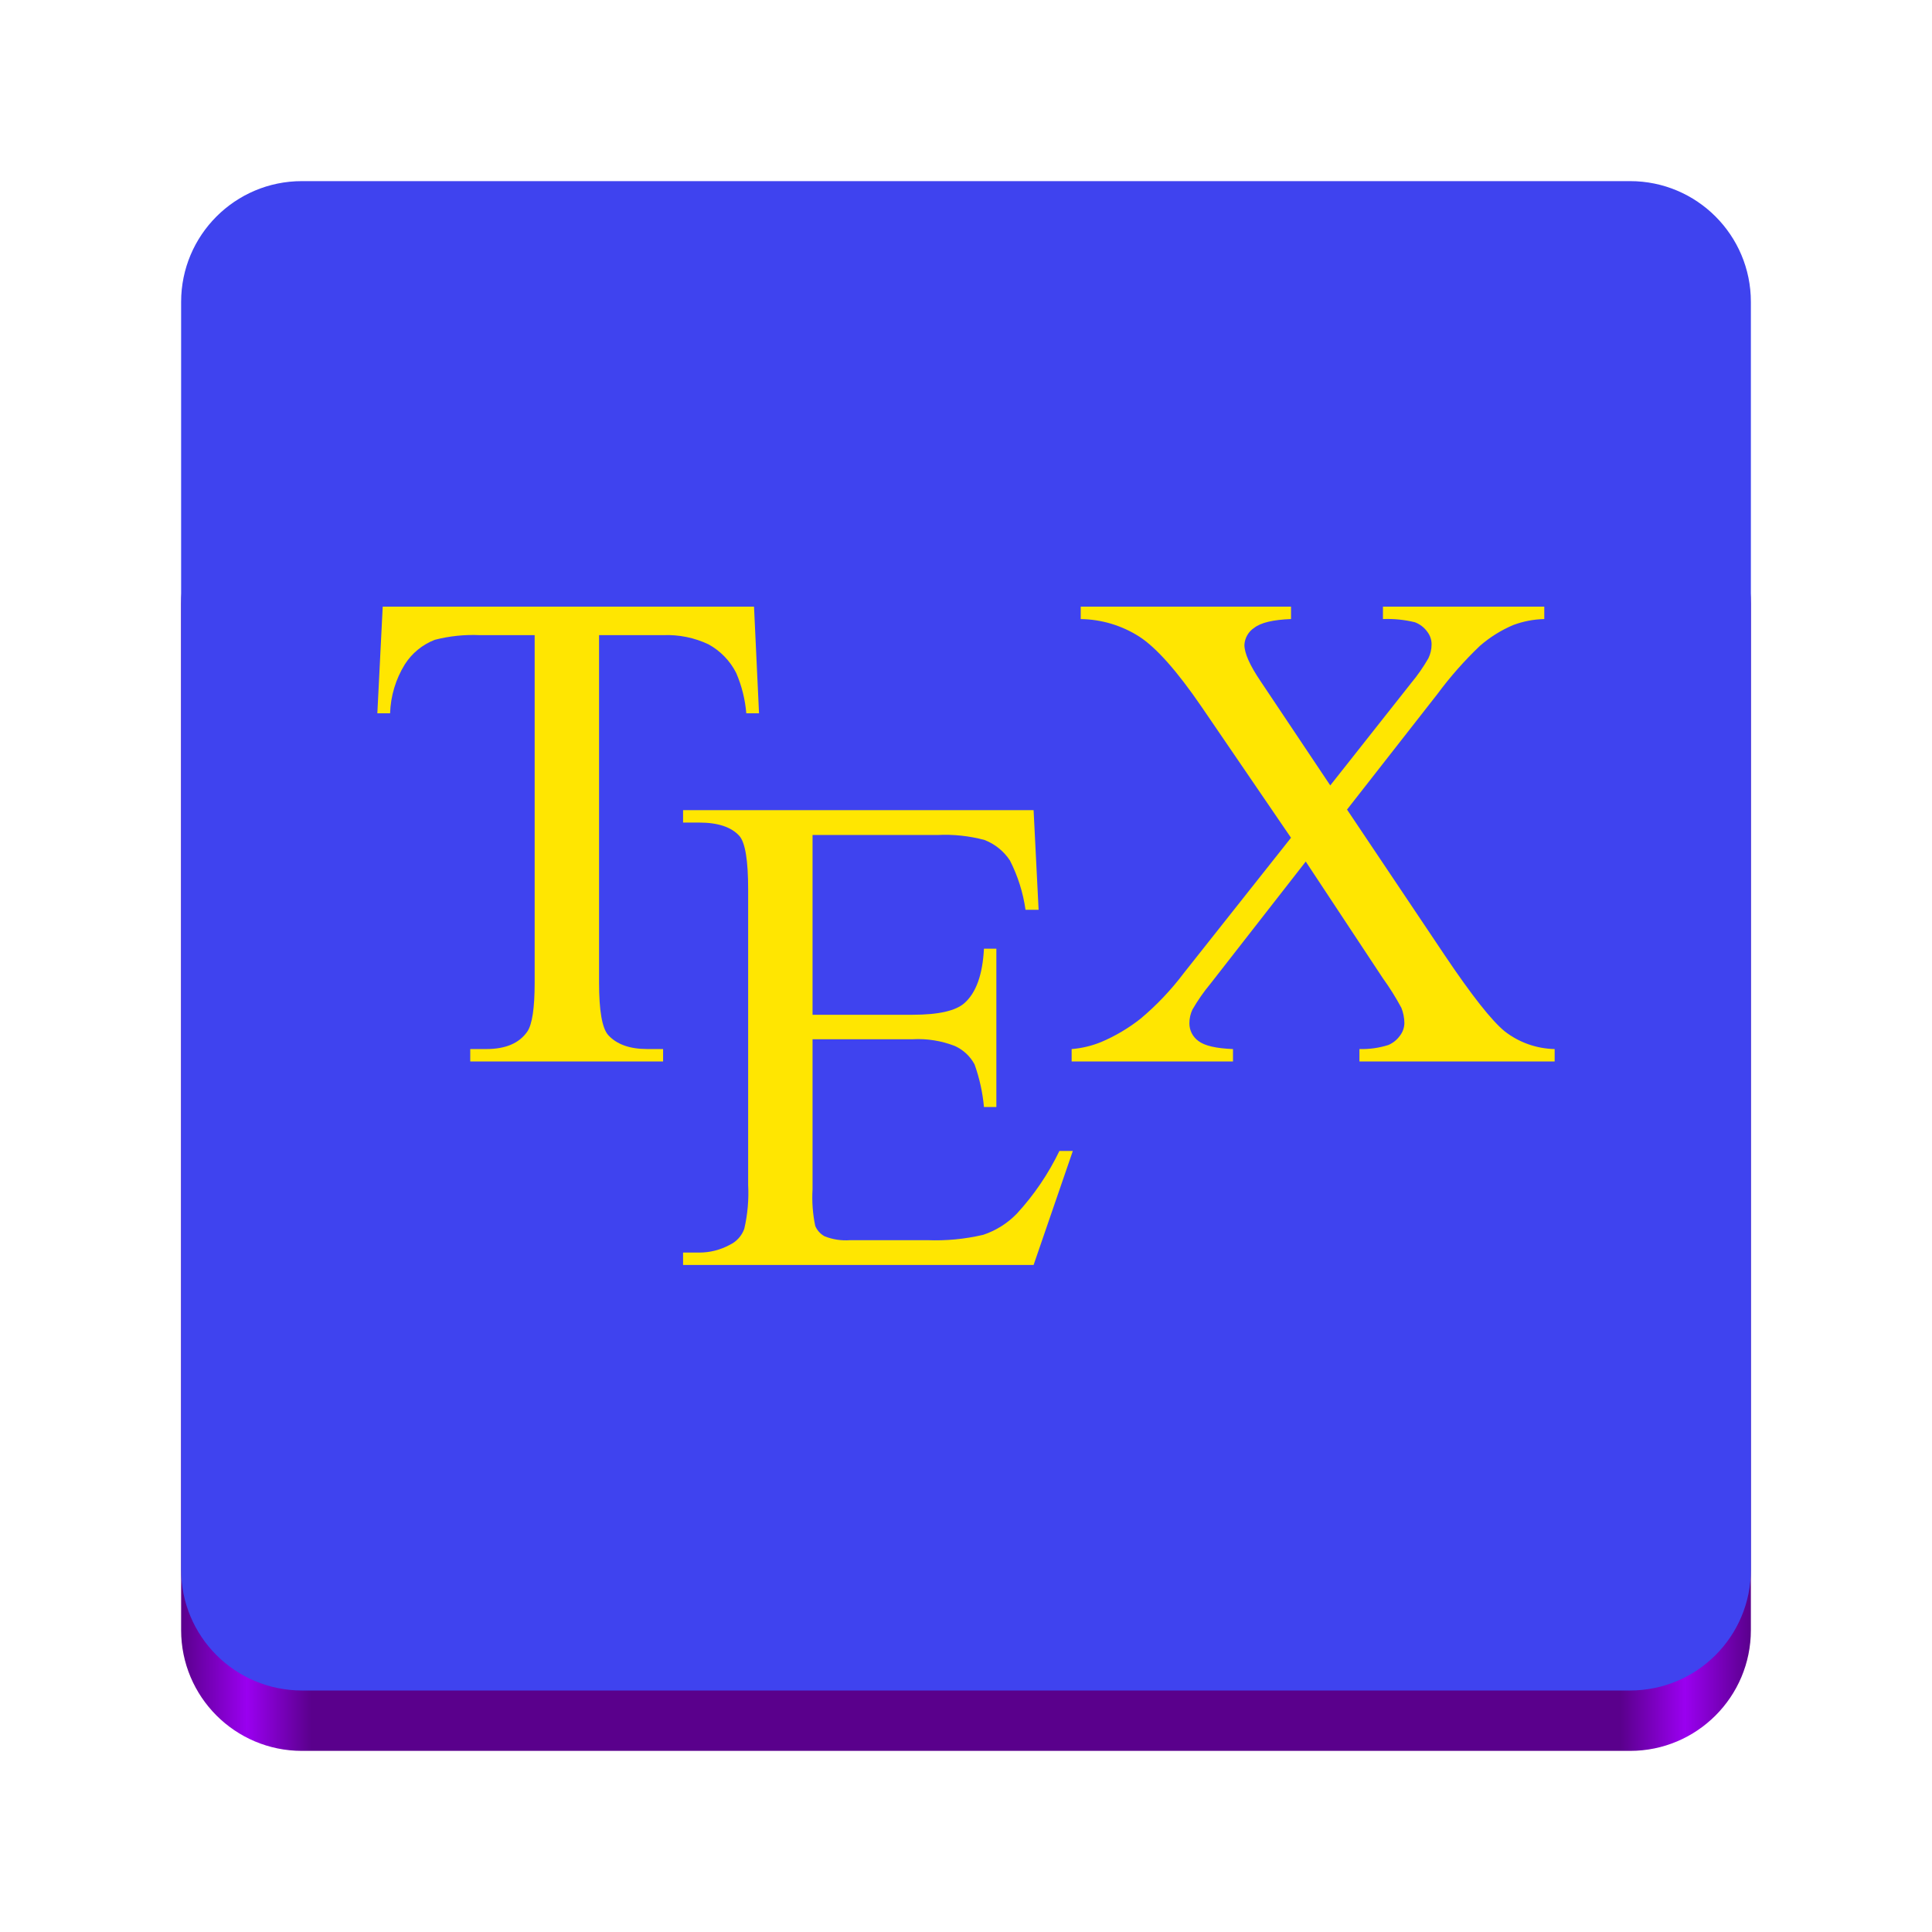
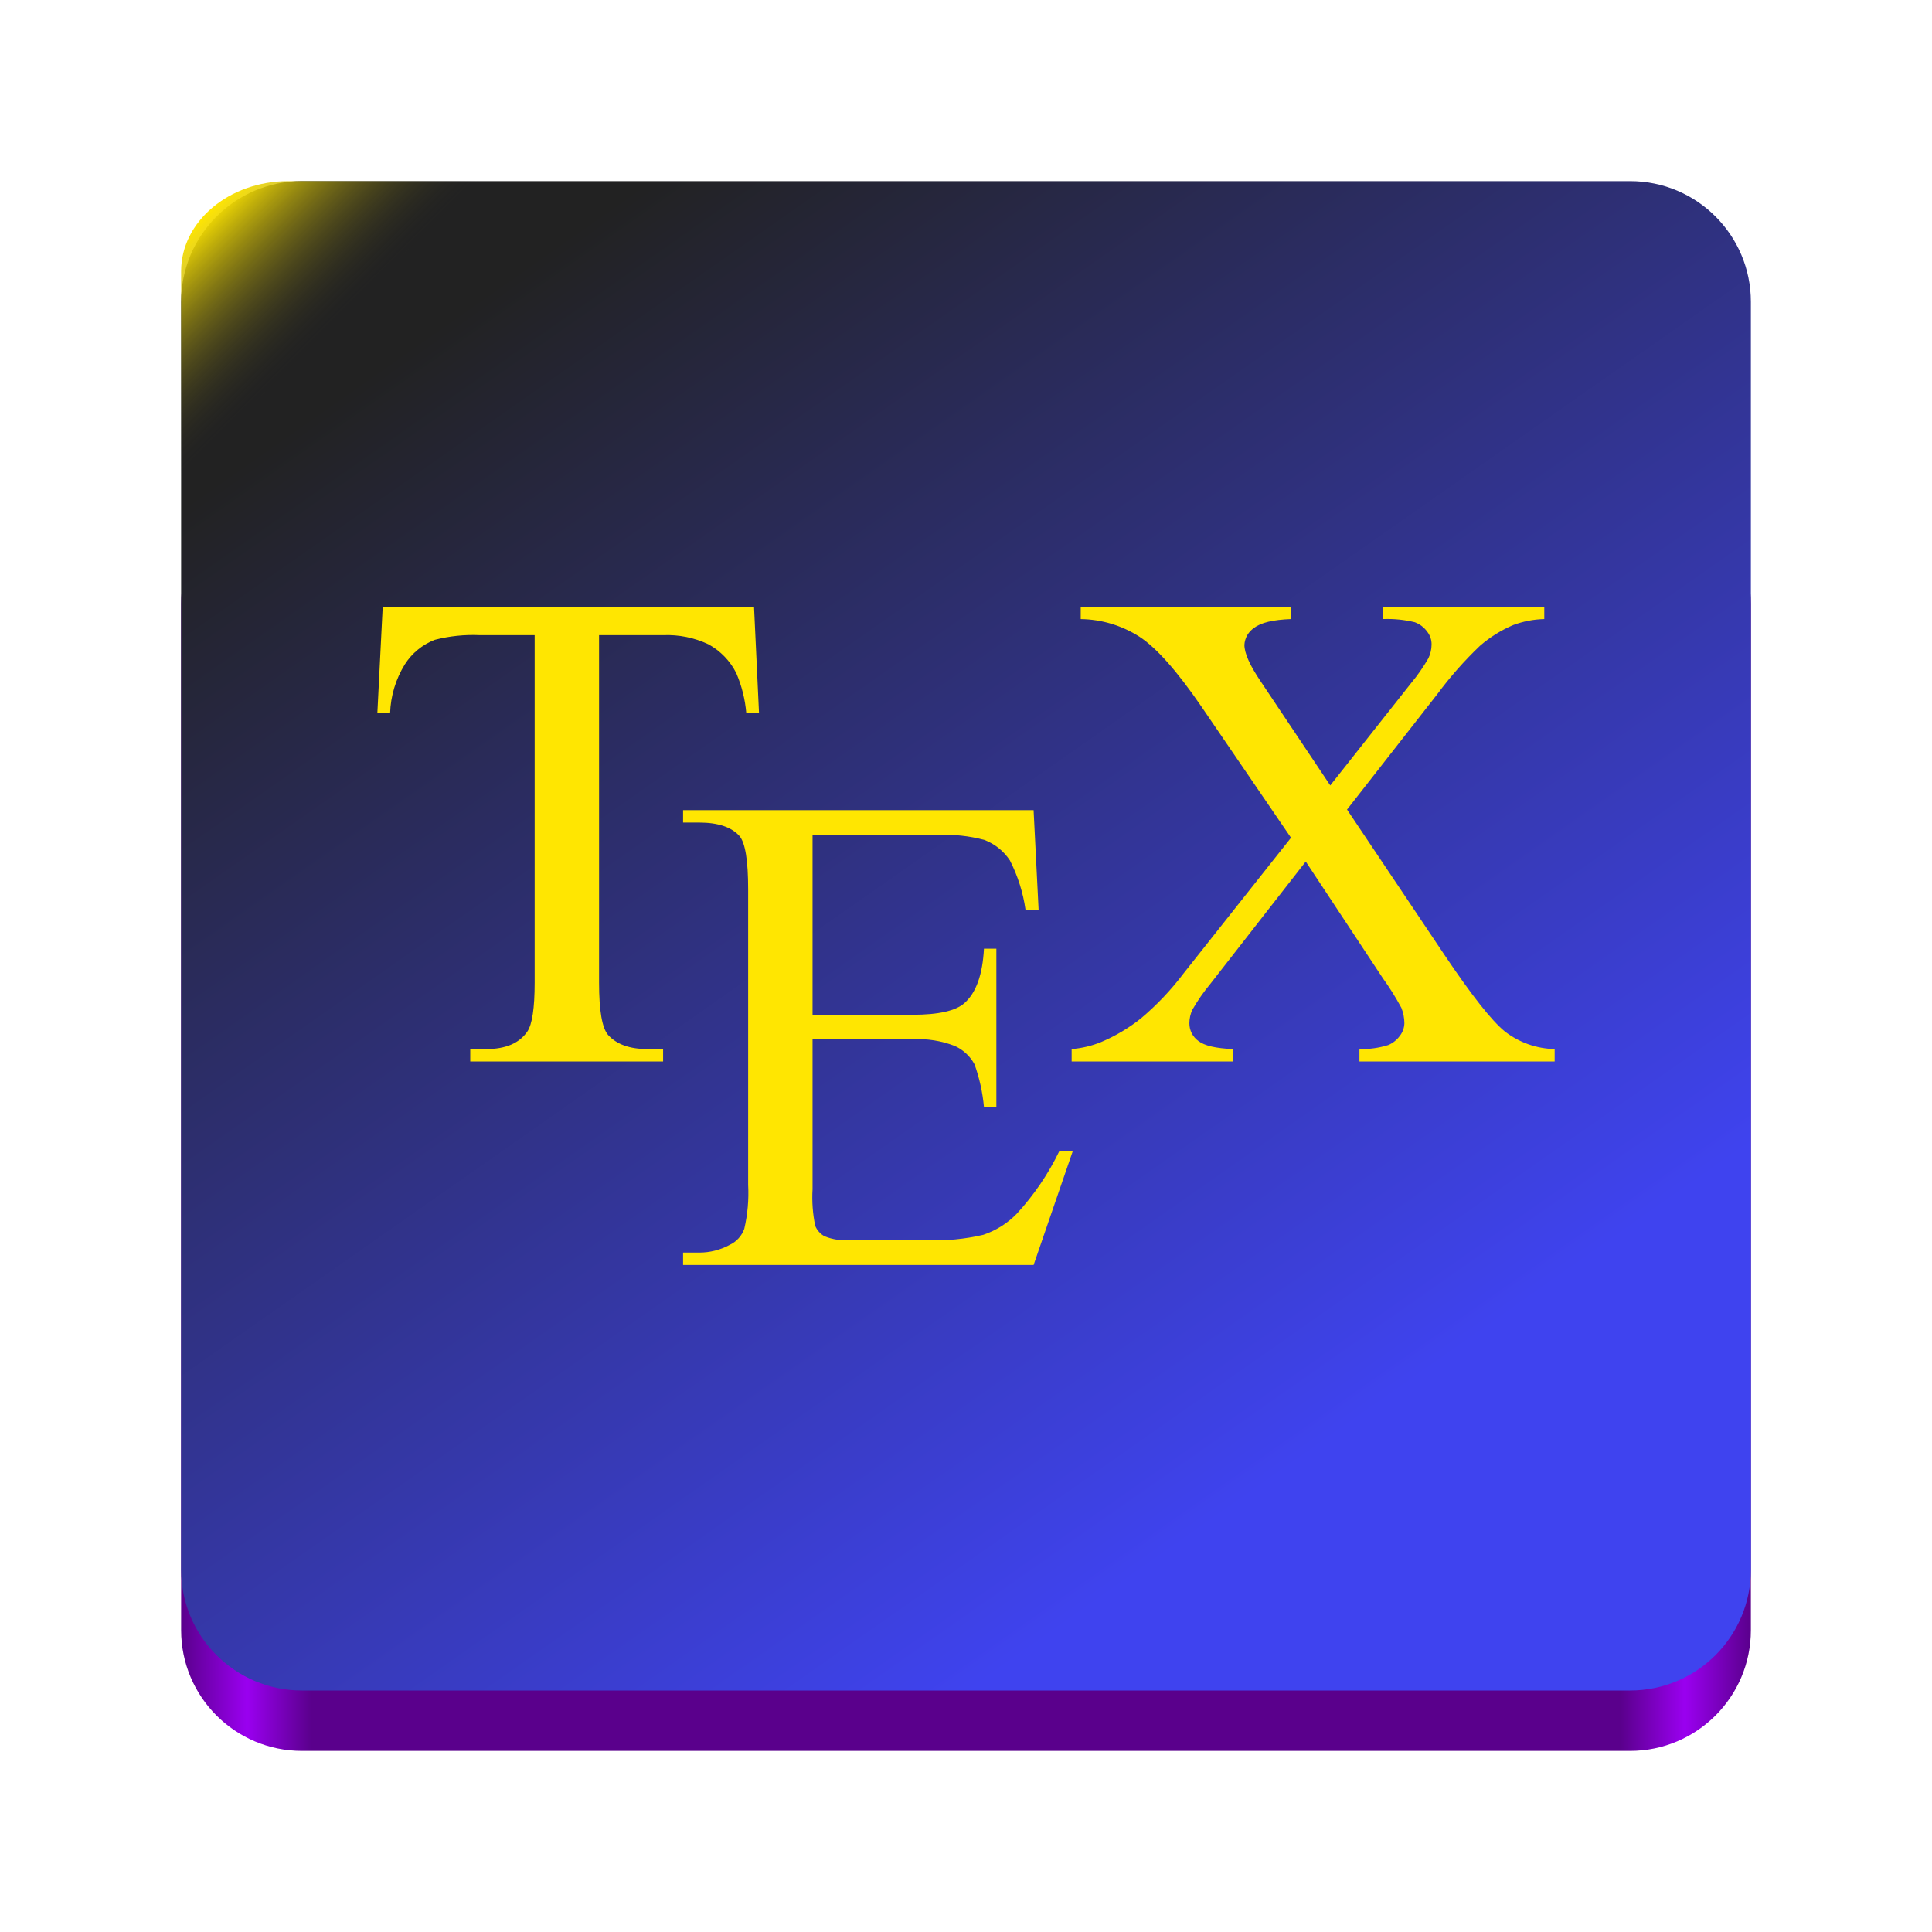
<svg xmlns="http://www.w3.org/2000/svg" xmlns:xlink="http://www.w3.org/1999/xlink" viewBox="0 0 128 128" style="display:inline;enable-background:new" version="1.0" id="svg11300" height="128" width="128">
  <defs id="defs3">
+     <linearGradient id="linearGradient1200">
+       <stop style="stop-color:#ffe601;stop-opacity:1;" offset="0" id="stop1196" />
+       <stop style="stop-color:#222222;stop-opacity:0;" offset="1" id="stop1198" />
+     </linearGradient>
+     <linearGradient id="linearGradient954">
+       <stop style="stop-color:#222222;stop-opacity:1;" offset="0" id="stop950" />
+       <stop style="stop-color:#3f43ef;stop-opacity:1;" offset="1" id="stop952" />
+     </linearGradient>
    <linearGradient id="linearGradient974">
      <stop style="stop-color:#5a008c;stop-opacity:1;" offset="0" id="stop962" />
      <stop id="stop964" offset="0.042" style="stop-color:#9a00f0;stop-opacity:1;" />
      <stop style="stop-color:#5a008c;stop-opacity:1;" offset="0.083" id="stop966" />
      <stop id="stop968" offset="0.917" style="stop-color:#5a008c;stop-opacity:1;" />
      <stop style="stop-color:#9a00f0;stop-opacity:1;" offset="0.958" id="stop970" />
      <stop style="stop-color:#5a008c;stop-opacity:1;" offset="1" id="stop972" />
    </linearGradient>
    <linearGradient y2="44" x2="464" y1="44" x1="48" gradientTransform="matrix(0.25,0,0,0.25,0,53)" gradientUnits="userSpaceOnUse" id="linearGradient1747" xlink:href="#linearGradient974" />
    <linearGradient id="a" data-name="Degradado sin nombre" x1="-88.511" y1="462.614" x2="-0.398" y2="325.457" gradientTransform="matrix(0.4578419,0,0,-0.4578419,-113.9099,250.1132)" gradientUnits="userSpaceOnUse">
      <stop offset="0" stop-color="#222" id="stop2" />
      <stop offset="1" stop-color="#3f43ef" id="stop4" />
    </linearGradient>
    <linearGradient xlink:href="#a" id="linearGradient2040" x1="39.995" y1="25.087" x2="86.207" y2="93.17" gradientUnits="userSpaceOnUse" />
+     <linearGradient xlink:href="#linearGradient954" id="linearGradient956" x1="29.368" y1="21.463" x2="83.448" y2="98.633" gradientUnits="userSpaceOnUse" />
+     <linearGradient xlink:href="#linearGradient1200" id="linearGradient1202" x1="14.047" y1="14.645" x2="24.574" y2="23.539" gradientUnits="userSpaceOnUse" gradientTransform="matrix(0.887825,0,0,0.7461286,1.3461,3.046457)" />
  </defs>
  <rect ry="8" rx="8" y="32" x="12" height="84" width="104" id="rect1709" style="display:inline;fill:url(#linearGradient1747);fill-opacity:1;stroke:none;stroke-width:0.25;stroke-linecap:butt;stroke-linejoin:miter;stroke-miterlimit:4;stroke-dasharray:none;stroke-dashoffset:0;stroke-opacity:1;marker:none;marker-start:none;marker-mid:none;marker-end:none;paint-order:normal;enable-background:new" />
-   <rect style="display:inline;fill:url(#linearGradient2040);fill-opacity:1;stroke:none;stroke-width:0.25;stroke-linecap:butt;stroke-linejoin:miter;stroke-miterlimit:4;stroke-dasharray:none;stroke-dashoffset:0;stroke-opacity:1;marker:none;marker-start:none;marker-mid:none;marker-end:none;paint-order:normal;enable-background:new" id="rect1711" width="104" height="100" x="12" y="12" rx="8" ry="8" />
+   <rect style="display:inline;fill:url(#linearGradient956);fill-opacity:1;stroke:none;stroke-width:0.25;stroke-linecap:butt;stroke-linejoin:miter;stroke-miterlimit:4;stroke-dasharray:none;stroke-dashoffset:0;stroke-opacity:1;marker:none;marker-start:none;marker-mid:none;marker-end:none;paint-order:normal;enable-background:new" id="rect1711" width="104" height="100" x="12" y="12" rx="8" ry="8" />
+   <rect style="display:inline;fill:url(#linearGradient1202);fill-opacity:1;stroke:none;stroke-width:0.203;stroke-linecap:butt;stroke-linejoin:miter;stroke-miterlimit:4;stroke-dasharray:none;stroke-dashoffset:0;stroke-opacity:1;marker:none;marker-start:none;marker-mid:none;marker-end:none;paint-order:normal;enable-background:new" id="rect1711-7" width="92.334" height="74.613" x="12" y="12" rx="7.103" ry="5.969" />
  <g style="isolation:isolate" id="g132" transform="matrix(0.4740431,0,0,0.4740431,-9.114038,-24.54367)">
    <g style="isolation:isolate" id="g130">
      <path d="m 124.608,136.56 0.7,14.907 h -1.778 a 18.037,18.037 0 0 0 -1.406,-5.626 9.423,9.423 0 0 0 -3.867,-4.008 13.491,13.491 0 0 0 -6.352,-1.289 h -8.954 v 48.565 q 0,5.861 1.266,7.313 1.781,1.969 5.484,1.969 h 2.2 v 1.734 H 84.949 v -1.734 H 87.2 q 4.031,0 5.719,-2.437 1.031,-1.5 1.031,-6.845 v -48.565 h -7.641 a 21.307,21.307 0 0 0 -6.329,0.656 8.686,8.686 0 0 0 -4.172,3.422 13.848,13.848 0 0 0 -2.062,6.845 h -1.782 l 0.75,-14.907 z" fill="#ffe601" id="path124" />
      <path d="M 132.789,168.475 V 193.6 h 13.969 q 5.438,0 7.268,-1.641 2.435,-2.156 2.719,-7.595 h 1.734 v 22.127 h -1.734 a 24.287,24.287 0 0 0 -1.312,-5.954 5.868,5.868 0 0 0 -2.766,-2.578 14.137,14.137 0 0 0 -5.908,-0.937 h -13.97 v 20.954 a 19.472,19.472 0 0 0 0.375,5.134 2.948,2.948 0 0 0 1.313,1.453 7.971,7.971 0 0 0 3.563,0.539 h 10.78 a 29.226,29.226 0 0 0 7.83,-0.75 11.675,11.675 0 0 0 4.688,-2.953 36.059,36.059 0 0 0 5.953,-8.767 h 1.875 l -5.484,15.938 h -48.988 v -1.734 h 2.25 a 8.917,8.917 0 0 0 4.266,-1.078 3.943,3.943 0 0 0 2.039,-2.25 22.089,22.089 0 0 0 0.539,-6.142 v -41.3 q 0,-6.047 -1.219,-7.453 -1.687,-1.875 -5.625,-1.875 h -2.25 v -1.734 h 48.988 l 0.7,13.923 h -1.828 a 21.981,21.981 0 0 0 -2.18,-6.892 7.491,7.491 0 0 0 -3.539,-2.859 21.241,21.241 0 0 0 -6.609,-0.7 h -17.437 z" fill="#ffe601" id="path126" />
      <path d="m 207.488,164.921 13.642,20.345 q 5.67,8.438 8.414,10.665 a 11.768,11.768 0 0 0 6.962,2.461 v 1.734 h -27.283 v -1.734 a 12.334,12.334 0 0 0 4.031,-0.562 3.84,3.84 0 0 0 1.617,-1.289 2.961,2.961 0 0 0 0.633,-1.758 5.888,5.888 0 0 0 -0.422,-2.157 36.945,36.945 0 0 0 -2.582,-4.126 l -10.782,-16.313 -13.31,17.063 a 25.7,25.7 0 0 0 -2.531,3.634 4.481,4.481 0 0 0 -0.422,1.9 3.023,3.023 0 0 0 1.266,2.484 q 1.266,0.984 4.829,1.125 v 1.734 H 169 v -1.734 a 13.783,13.783 0 0 0 4.125,-0.984 23.923,23.923 0 0 0 5.532,-3.281 38.656,38.656 0 0 0 6,-6.329 l 15,-18.938 -12.517,-18.329 q -5.109,-7.455 -8.672,-9.774 a 15.594,15.594 0 0 0 -8.2,-2.461 v -1.737 h 29.393 v 1.734 q -3.751,0.141 -5.133,1.219 a 3.044,3.044 0 0 0 -1.383,2.391 q 0,1.734 2.25,5.063 l 9.75,14.579 11.3,-14.3 a 24.508,24.508 0 0 0 2.414,-3.469 4.434,4.434 0 0 0 0.445,-1.922 2.812,2.812 0 0 0 -0.562,-1.734 3.756,3.756 0 0 0 -1.781,-1.383 16.3,16.3 0 0 0 -4.453,-0.445 v -1.733 h 22.548 v 1.734 a 13.3,13.3 0 0 0 -4.359,0.844 17.547,17.547 0 0 0 -4.641,2.906 52.35,52.35 0 0 0 -5.954,6.751 z" fill="#ffe601" id="path128" />
    </g>
  </g>
</svg>
